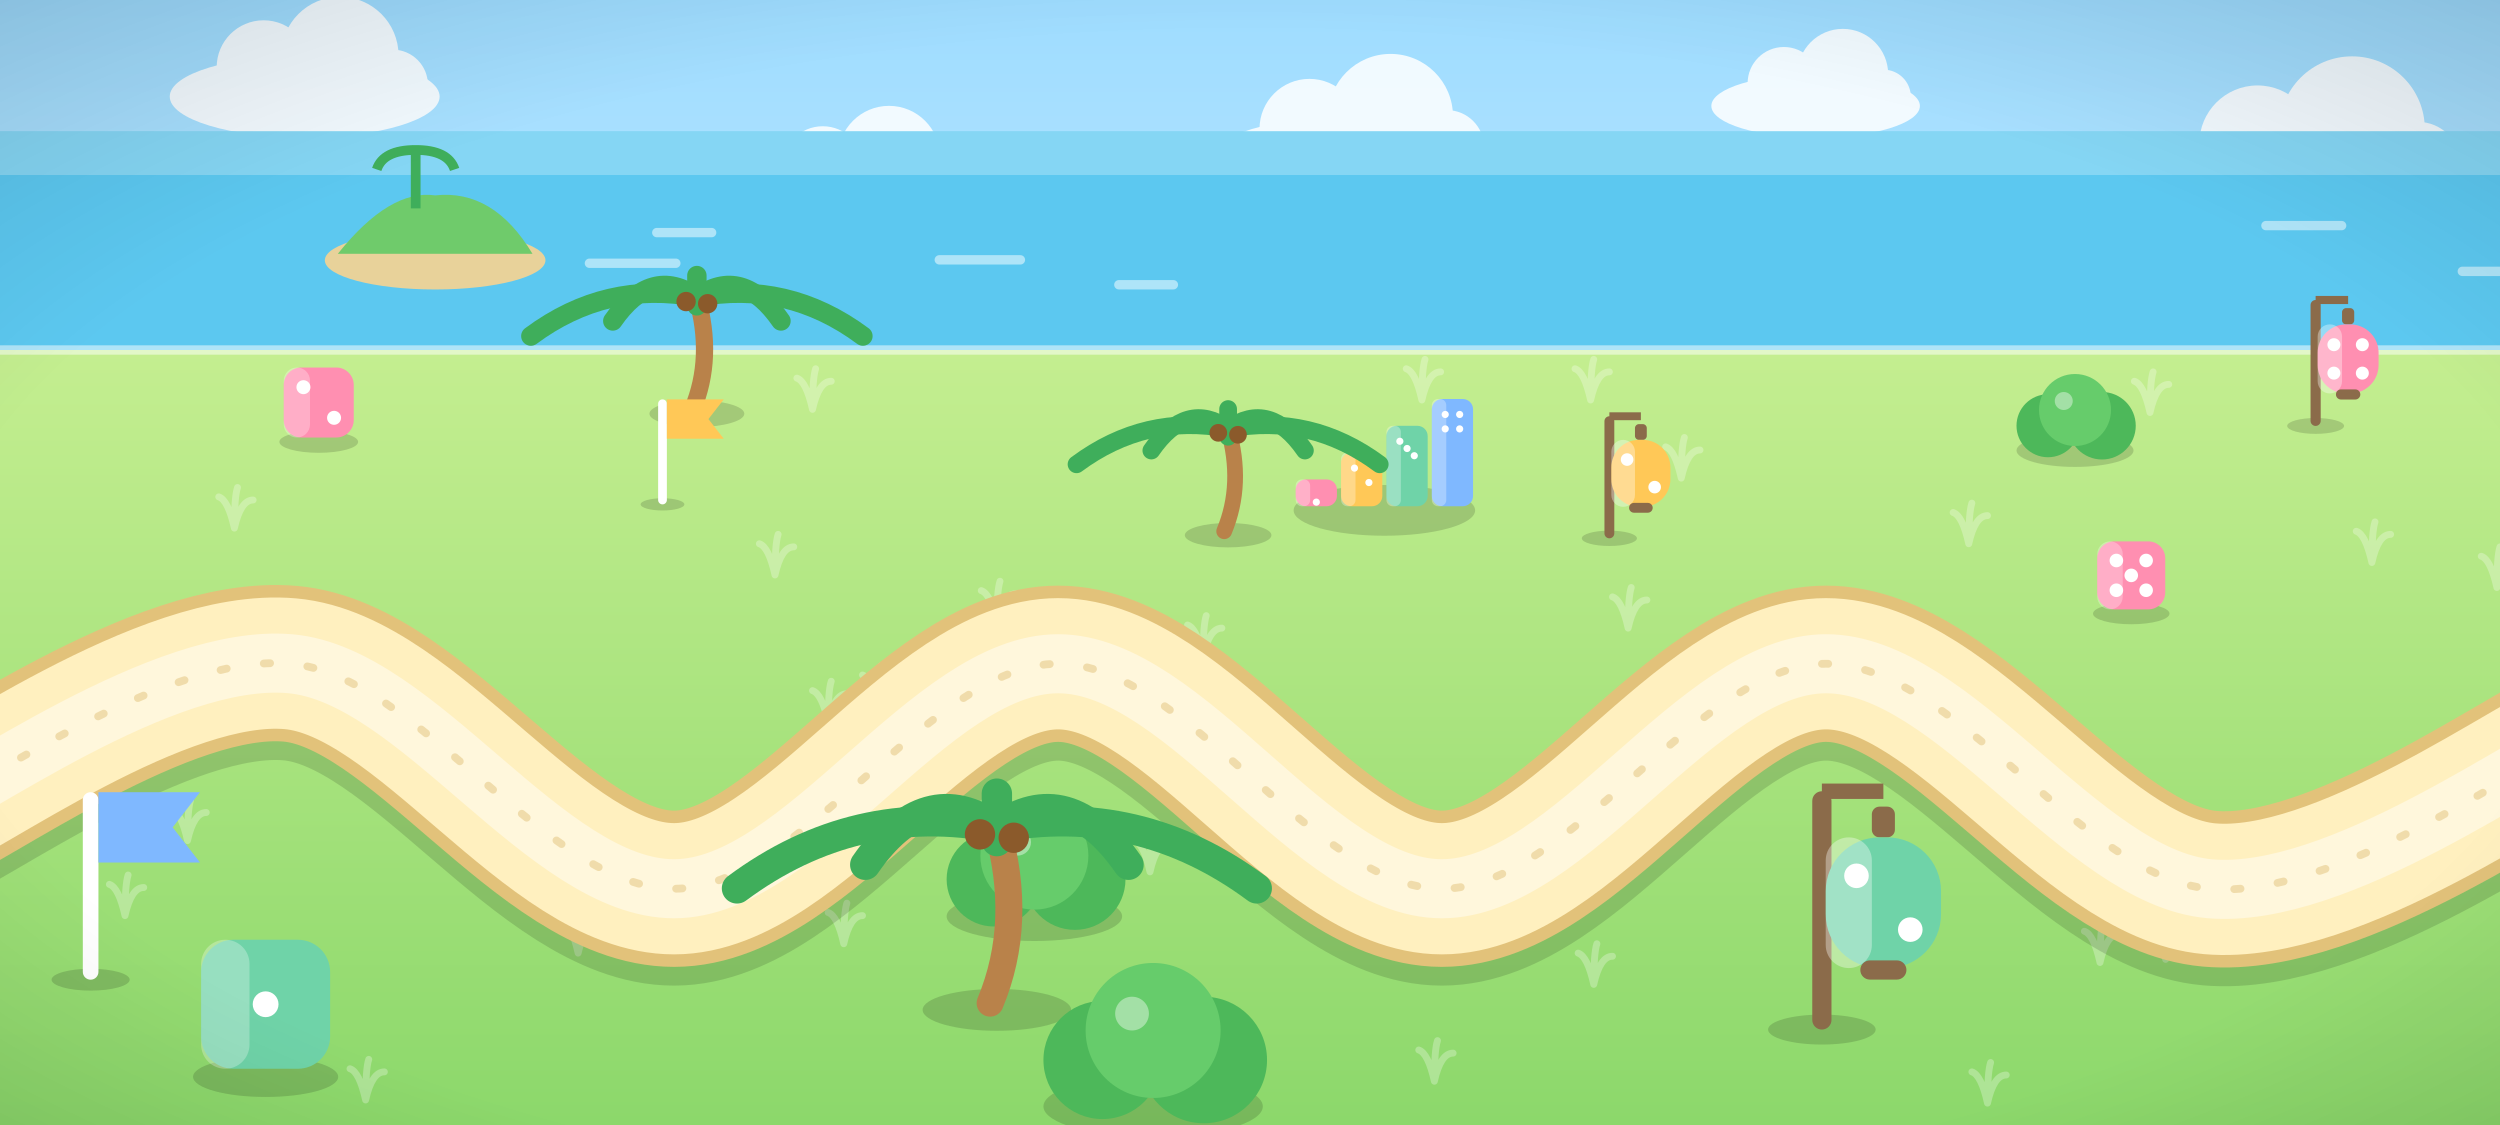
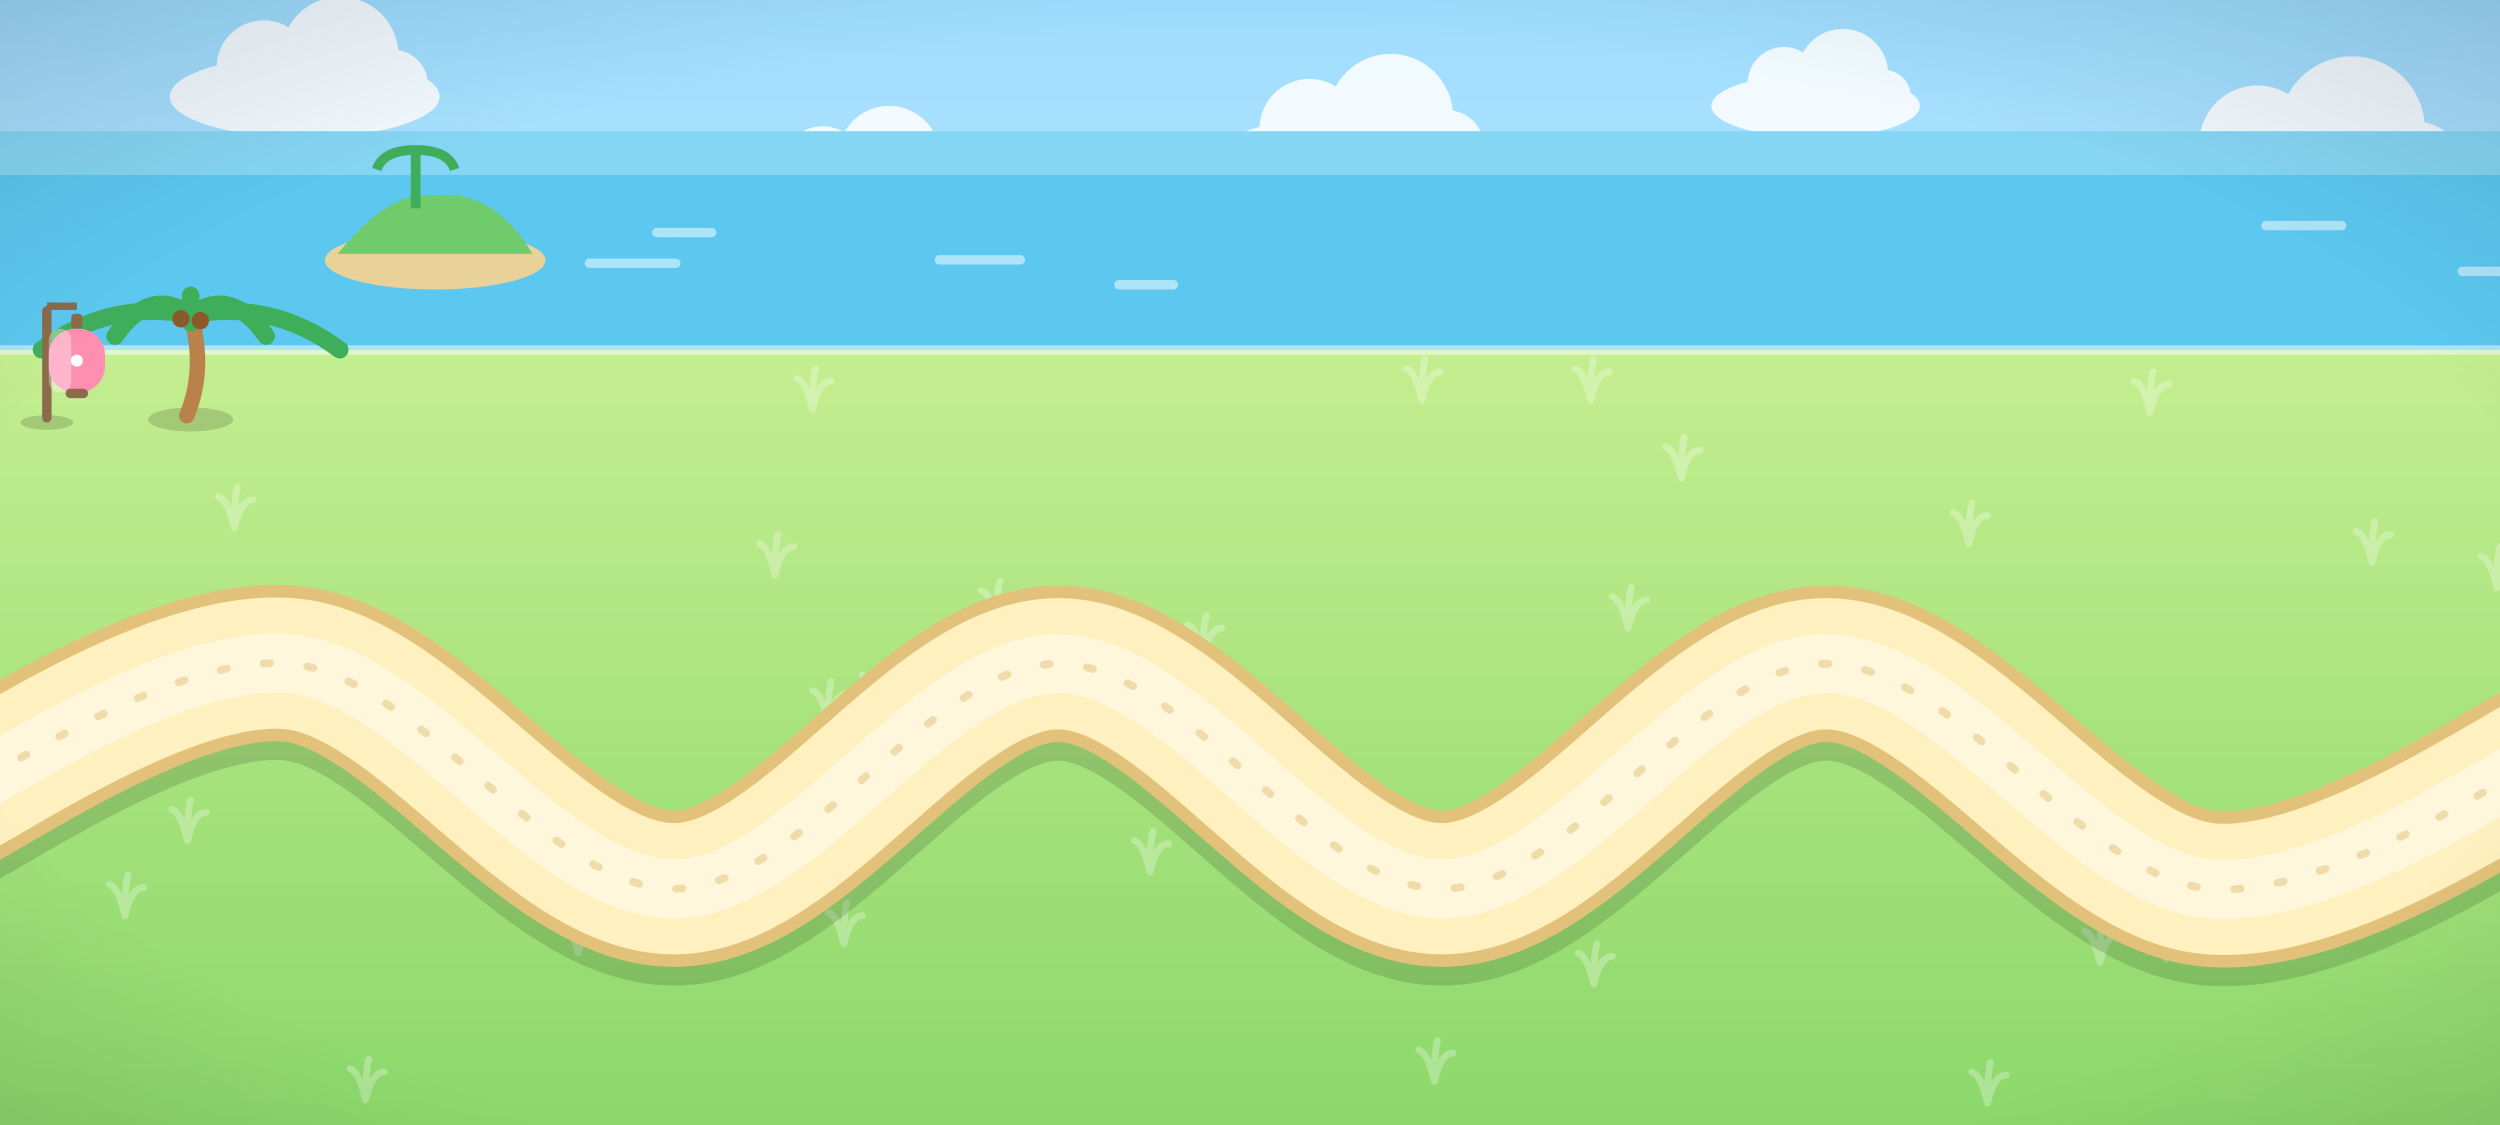
<svg xmlns="http://www.w3.org/2000/svg" viewBox="0 0 800 360" preserveAspectRatio="xMidYMid slice" role="img" aria-label="Đảo Số lớp 1">
  <defs>
    <linearGradient id="sk" x1="0" y1="0" x2="0" y2="1">
      <stop offset="0" stop-color="#9EDCFF" />
      <stop offset="1" stop-color="#EFFAFF" />
    </linearGradient>
    <linearGradient id="gr" x1="0" y1="0" x2="0" y2="1">
      <stop offset="0" stop-color="#C4EE90" />
      <stop offset="1" stop-color="#8CD86B" />
    </linearGradient>
    <radialGradient id="vg" cx=".5" cy=".55" r=".8">
      <stop offset=".65" stop-color="#000" stop-opacity="0" />
      <stop offset="1" stop-color="#000" stop-opacity=".16" />
    </radialGradient>
  </defs>
  <rect width="800" height="360" fill="url(#sk)" />
  <g transform="translate(97.5 30.9) scale(0.938717)" opacity="0.85">
    <ellipse cx="0" cy="0" rx="46" ry="14" fill="#fff" />
    <circle cx="-14" cy="-10" r="16" fill="#fff" />
    <circle cx="12" cy="-14" r="20" fill="#fff" />
    <circle cx="30" cy="-4" r="12" fill="#fff" />
  </g>
  <g transform="translate(274.7 61.6) scale(0.8155237)" opacity="0.85">
    <ellipse cx="0" cy="0" rx="46" ry="14" fill="#fff" />
    <circle cx="-14" cy="-10" r="16" fill="#fff" />
    <circle cx="12" cy="-14" r="20" fill="#fff" />
    <circle cx="30" cy="-4" r="12" fill="#fff" />
  </g>
  <g transform="translate(433 51.2) scale(0.9984489)" opacity="0.85">
    <ellipse cx="0" cy="0" rx="46" ry="14" fill="#fff" />
    <circle cx="-14" cy="-10" r="16" fill="#fff" />
    <circle cx="12" cy="-14" r="20" fill="#fff" />
    <circle cx="30" cy="-4" r="12" fill="#fff" />
  </g>
  <g transform="translate(581 33.9) scale(0.7253476)" opacity="0.85">
    <ellipse cx="0" cy="0" rx="46" ry="14" fill="#fff" />
    <circle cx="-14" cy="-10" r="16" fill="#fff" />
    <circle cx="12" cy="-14" r="20" fill="#fff" />
    <circle cx="30" cy="-4" r="12" fill="#fff" />
  </g>
  <g transform="translate(738.7 57.6) scale(1.163772)" opacity="0.85">
    <ellipse cx="0" cy="0" rx="46" ry="14" fill="#fff" />
    <circle cx="-14" cy="-10" r="16" fill="#fff" />
    <circle cx="12" cy="-14" r="20" fill="#fff" />
    <circle cx="30" cy="-4" r="12" fill="#fff" />
  </g>
  <rect y="42" width="800" height="80" fill="#5CC8F0" />
  <rect y="42" width="800" height="14" fill="#fff" opacity=".25" />
  <path d="M188.619 84.242h27.646" stroke="#fff" stroke-opacity=".5" stroke-width="3" stroke-linecap="round" />
  <path d="M787.943 86.832h20.77" stroke="#fff" stroke-opacity=".5" stroke-width="3" stroke-linecap="round" />
  <path d="M725.098 72.19h24.224" stroke="#fff" stroke-opacity=".5" stroke-width="3" stroke-linecap="round" />
  <path d="M210.172 74.429h17.552" stroke="#fff" stroke-opacity=".5" stroke-width="3" stroke-linecap="round" />
  <path d="M358.031 91.121h17.452" stroke="#fff" stroke-opacity=".5" stroke-width="3" stroke-linecap="round" />
  <path d="M300.571 83.15h25.958" stroke="#fff" stroke-opacity=".5" stroke-width="3" stroke-linecap="round" />
  <g transform="translate(139.2475 83.29071) scale(1.038248)">
    <ellipse cx="0" cy="0" rx="34" ry="9" fill="#E8D29A" />
    <path d="M-30-2Q-14-22 0-20Q18-22 30-2z" fill="#6FCB6B" />
    <path d="M-6-16l0-18M-6-34q-10 0-12 6M-6-34q10 0 12 6" stroke="#3FAE5B" stroke-width="3" fill="none" />
  </g>
  <rect y="112" width="800" height="248" fill="url(#gr)" />
  <path d="M0 112h800" stroke="#fff" stroke-opacity=".5" stroke-width="3" />
  <path d="M265 231q-2-9-5-10M265 231q0-10 1-13M265 231q2-9 6-9" stroke="#fff" stroke-opacity=".28" stroke-width="2.200" stroke-linecap="round" fill="none" />
  <path d="M40 293q-2-9-5-10M40 293q0-10 1-13M40 293q2-9 6-9" stroke="#fff" stroke-opacity=".28" stroke-width="2.200" stroke-linecap="round" fill="none" />
  <path d="M799 188q-2-9-5-10M799 188q0-10 1-13M799 188q2-9 6-9" stroke="#fff" stroke-opacity=".28" stroke-width="2.200" stroke-linecap="round" fill="none" />
  <path d="M636 353q-2-9-5-10M636 353q0-10 1-13M636 353q2-9 6-9" stroke="#fff" stroke-opacity=".28" stroke-width="2.200" stroke-linecap="round" fill="none" />
  <path d="M455 128q-2-9-5-10M455 128q0-10 1-13M455 128q2-9 6-9" stroke="#fff" stroke-opacity=".28" stroke-width="2.200" stroke-linecap="round" fill="none" />
  <path d="M699 278q-2-9-5-10M699 278q0-10 1-13M699 278q2-9 6-9" stroke="#fff" stroke-opacity=".28" stroke-width="2.200" stroke-linecap="round" fill="none" />
  <path d="M693 307q-2-9-5-10M693 307q0-10 1-13M693 307q2-9 6-9" stroke="#fff" stroke-opacity=".28" stroke-width="2.200" stroke-linecap="round" fill="none" />
  <path d="M117 352q-2-9-5-10M117 352q0-10 1-13M117 352q2-9 6-9" stroke="#fff" stroke-opacity=".28" stroke-width="2.200" stroke-linecap="round" fill="none" />
  <path d="M248 184q-2-9-5-10M248 184q0-10 1-13M248 184q2-9 6-9" stroke="#fff" stroke-opacity=".28" stroke-width="2.200" stroke-linecap="round" fill="none" />
  <path d="M672 308q-2-9-5-10M672 308q0-10 1-13M672 308q2-9 6-9" stroke="#fff" stroke-opacity=".28" stroke-width="2.200" stroke-linecap="round" fill="none" />
  <path d="M385 210q-2-9-5-10M385 210q0-10 1-13M385 210q2-9 6-9" stroke="#fff" stroke-opacity=".28" stroke-width="2.200" stroke-linecap="round" fill="none" />
  <path d="M521 201q-2-9-5-10M521 201q0-10 1-13M521 201q2-9 6-9" stroke="#fff" stroke-opacity=".28" stroke-width="2.200" stroke-linecap="round" fill="none" />
  <path d="M396 261q-2-9-5-10M396 261q0-10 1-13M396 261q2-9 6-9" stroke="#fff" stroke-opacity=".28" stroke-width="2.200" stroke-linecap="round" fill="none" />
  <path d="M319 199q-2-9-5-10M319 199q0-10 1-13M319 199q2-9 6-9" stroke="#fff" stroke-opacity=".28" stroke-width="2.200" stroke-linecap="round" fill="none" />
  <path d="M229 301q-2-9-5-10M229 301q0-10 1-13M229 301q2-9 6-9" stroke="#fff" stroke-opacity=".28" stroke-width="2.200" stroke-linecap="round" fill="none" />
  <path d="M630 174q-2-9-5-10M630 174q0-10 1-13M630 174q2-9 6-9" stroke="#fff" stroke-opacity=".28" stroke-width="2.200" stroke-linecap="round" fill="none" />
  <path d="M60 269q-2-9-5-10M60 269q0-10 1-13M60 269q2-9 6-9" stroke="#fff" stroke-opacity=".28" stroke-width="2.200" stroke-linecap="round" fill="none" />
  <path d="M185 305q-2-9-5-10M185 305q0-10 1-13M185 305q2-9 6-9" stroke="#fff" stroke-opacity=".28" stroke-width="2.200" stroke-linecap="round" fill="none" />
  <path d="M459 346q-2-9-5-10M459 346q0-10 1-13M459 346q2-9 6-9" stroke="#fff" stroke-opacity=".28" stroke-width="2.200" stroke-linecap="round" fill="none" />
  <path d="M281 226q-2-9-5-10M281 226q0-10 1-13M281 226q2-9 6-9" stroke="#fff" stroke-opacity=".28" stroke-width="2.200" stroke-linecap="round" fill="none" />
  <path d="M368 279q-2-9-5-10M368 279q0-10 1-13M368 279q2-9 6-9" stroke="#fff" stroke-opacity=".28" stroke-width="2.200" stroke-linecap="round" fill="none" />
  <path d="M759 180q-2-9-5-10M759 180q0-10 1-13M759 180q2-9 6-9" stroke="#fff" stroke-opacity=".28" stroke-width="2.200" stroke-linecap="round" fill="none" />
  <path d="M260 131q-2-9-5-10M260 131q0-10 1-13M260 131q2-9 6-9" stroke="#fff" stroke-opacity=".28" stroke-width="2.200" stroke-linecap="round" fill="none" />
  <path d="M688 132q-2-9-5-10M688 132q0-10 1-13M688 132q2-9 6-9" stroke="#fff" stroke-opacity=".28" stroke-width="2.200" stroke-linecap="round" fill="none" />
  <path d="M270 302q-2-9-5-10M270 302q0-10 1-13M270 302q2-9 6-9" stroke="#fff" stroke-opacity=".28" stroke-width="2.200" stroke-linecap="round" fill="none" />
  <path d="M11 251q-2-9-5-10M11 251q0-10 1-13M11 251q2-9 6-9" stroke="#fff" stroke-opacity=".28" stroke-width="2.200" stroke-linecap="round" fill="none" />
  <path d="M538 153q-2-9-5-10M538 153q0-10 1-13M538 153q2-9 6-9" stroke="#fff" stroke-opacity=".28" stroke-width="2.200" stroke-linecap="round" fill="none" />
  <path d="M75 169q-2-9-5-10M75 169q0-10 1-13M75 169q2-9 6-9" stroke="#fff" stroke-opacity=".28" stroke-width="2.200" stroke-linecap="round" fill="none" />
  <path d="M509 128q-2-9-5-10M509 128q0-10 1-13M509 128q2-9 6-9" stroke="#fff" stroke-opacity=".28" stroke-width="2.200" stroke-linecap="round" fill="none" />
  <path d="M510 315q-2-9-5-10M510 315q0-10 1-13M510 315q2-9 6-9" stroke="#fff" stroke-opacity=".28" stroke-width="2.200" stroke-linecap="round" fill="none" />
  <path d="M-30 262.8C-9.5 254.4 51.9 208.8 92.9 212.4C133.8 216 174.8 284.4 215.7 284.4C256.7 284.4 297.6 212.4 338.6 212.4C379.5 212.4 420.5 284.4 461.4 284.4C502.4 284.4 543.3 212.4 584.3 212.4C625.2 212.4 666.2 280.8 707.1 284.4C748.1 288 809.5 242.4 830 234" fill="none" stroke="#000" stroke-opacity=".14" stroke-width="50" stroke-linecap="round" transform="translate(0 6)" />
  <path d="M-30 262.8C-9.5 254.4 51.9 208.8 92.9 212.4C133.8 216 174.8 284.4 215.7 284.4C256.7 284.4 297.6 212.4 338.6 212.4C379.5 212.4 420.5 284.4 461.4 284.4C502.4 284.4 543.3 212.4 584.3 212.4C625.2 212.4 666.2 280.8 707.1 284.4C748.1 288 809.5 242.4 830 234" fill="none" stroke="#E2C27A" stroke-width="50" stroke-linecap="round" stroke-linejoin="round" />
  <path d="M-30 262.8C-9.5 254.4 51.9 208.8 92.9 212.4C133.8 216 174.8 284.4 215.7 284.4C256.7 284.4 297.6 212.4 338.6 212.4C379.5 212.4 420.5 284.4 461.4 284.4C502.4 284.4 543.3 212.4 584.3 212.4C625.2 212.4 666.2 280.8 707.1 284.4C748.1 288 809.5 242.4 830 234" fill="none" stroke="#FFF0BF" stroke-width="42" stroke-linecap="round" stroke-linejoin="round" />
  <path d="M-30 262.8C-9.5 254.4 51.9 208.8 92.9 212.4C133.8 216 174.8 284.4 215.7 284.4C256.7 284.4 297.6 212.4 338.6 212.4C379.5 212.4 420.5 284.4 461.4 284.4C502.4 284.4 543.3 212.4 584.3 212.4C625.2 212.4 666.2 280.8 707.1 284.4C748.1 288 809.5 242.4 830 234" fill="none" stroke="#fff" stroke-opacity=".45" stroke-width="18.9" stroke-linecap="round" stroke-linejoin="round" />
  <path d="M-30 262.8C-9.5 254.4 51.9 208.8 92.9 212.4C133.8 216 174.8 284.4 215.7 284.4C256.7 284.4 297.6 212.4 338.6 212.4C379.5 212.4 420.5 284.4 461.4 284.4C502.4 284.4 543.3 212.4 584.3 212.4C625.2 212.4 666.2 280.8 707.1 284.4C748.1 288 809.5 242.4 830 234" fill="none" stroke="#E2C27A" stroke-opacity=".5" stroke-width="2.5" stroke-dasharray="2 12" stroke-linecap="round" />
-   <g transform="translate(223 131) scale(0.69)">
+   <g transform="translate(61 133) scale(0.62)">
    <ellipse cx="0" cy="2" rx="22" ry="6.2" fill="#000" opacity=".15" />
    <path d="M-2 0Q8-24 0-52" stroke="#B9824A" stroke-width="8" fill="none" stroke-linecap="round" />
    <path d="M0-52Q-42-60 -77-34" stroke="#3FAE5B" stroke-width="9" fill="none" stroke-linecap="round" />
    <path d="M0-52Q-21-67 -39-41" stroke="#3FAE5B" stroke-width="9" fill="none" stroke-linecap="round" />
    <path d="M0-52Q0-74 0-48" stroke="#3FAE5B" stroke-width="9" fill="none" stroke-linecap="round" />
    <path d="M0-52Q21-67 39-41" stroke="#3FAE5B" stroke-width="9" fill="none" stroke-linecap="round" />
    <path d="M0-52Q42-60 77-34" stroke="#3FAE5B" stroke-width="9" fill="none" stroke-linecap="round" />
    <circle cx="-5" cy="-50" r="4.500" fill="#8B5A2B" />
    <circle cx="5" cy="-49" r="4.500" fill="#8B5A2B" />
  </g>
-   <g transform="translate(741 135) scale(0.65)">
+   <g transform="translate(15 134) scale(0.60)">
    <ellipse cx="0" cy="2" rx="14" ry="3.9" fill="#000" opacity=".15" />
    <rect x="-2.500" y="-60" width="5" height="62" rx="2.500" fill="#8B6B4A" />
    <path d="M0-60h16" stroke="#8B6B4A" stroke-width="4" />
    <g transform="translate(16 -48)">
      <rect x="-3" y="-8" width="6" height="8" rx="2" fill="#8B6B4A" />
      <rect x="-15" y="0" width="30" height="34" rx="14" fill="#FF8FB1" />
      <rect x="-15" y="0" width="12" height="34" rx="6" fill="#fff" opacity=".35" />
      <g transform="translate(0 17)">
-         <circle cx="-7" cy="-7" r="3.2" fill="#fff" />
-         <circle cx="7" cy="-7" r="3.2" fill="#fff" />
-         <circle cx="-7" cy="7" r="3.2" fill="#fff" />
-         <circle cx="7" cy="7" r="3.2" fill="#fff" />
+         <circle cx="0" cy="0" r="3.2" fill="#fff" />
      </g>
      <rect x="-6" y="32" width="12" height="5" rx="2.500" fill="#8B6B4A" />
    </g>
  </g>
-   <g transform="translate(102 140) scale(0.70)">
-     <ellipse cx="0" cy="2" rx="18" ry="5.0" fill="#000" opacity=".15" />
-     <rect x="-16" y="-32" width="32" height="32" rx="8" fill="#FF8FB1" />
-     <rect x="-16" y="-32" width="12" height="32" rx="6" fill="#fff" opacity=".28" />
-     <g transform="translate(0 -16)">
-       <circle cx="-7" cy="-7" r="3.2" fill="#fff" />
-       <circle cx="7" cy="7" r="3.2" fill="#fff" />
-     </g>
-   </g>
-   <g transform="translate(664 142) scale(0.72)">
-     <ellipse cx="0" cy="3" rx="26" ry="7.3" fill="#000" opacity=".15" />
-     <circle cx="-12" cy="-8" r="14" fill="#4DB85A" />
-     <circle cx="12" cy="-8" r="15" fill="#4DB85A" />
-     <circle cx="0" cy="-15" r="16" fill="#66CC6B" />
-     <circle cx="-5" cy="-19" r="4" fill="#fff" opacity=".4" />
-   </g>
-   <g transform="translate(212 160) scale(0.70)">
-     <ellipse cx="0" cy="2" rx="10" ry="2.8" fill="#000" opacity=".15" />
-     <rect x="-2" y="-46" width="4" height="48" rx="2" fill="#fff" />
-     <path d="M2-46h26l-7 9 7 9H2z" fill="#FFC857" />
-   </g>
-   <g transform="translate(443 162) scale(0.66)">
-     <ellipse cx="0" cy="2" rx="44" ry="12.3" fill="#000" opacity=".15" />
-     <g transform="translate(-33 0)">
-       <rect x="-10" y="-13" width="20" height="13" rx="5" fill="#FF8FB1" />
-       <rect x="-10" y="-13" width="7" height="13" rx="3" fill="#fff" opacity=".3" />
-       <g transform="translate(0 -2) scale(.5)">
-         <circle cx="0" cy="0" r="3.5" fill="#fff" />
-       </g>
-     </g>
-     <g transform="translate(-11 0)">
-       <rect x="-10" y="-26" width="20" height="26" rx="5" fill="#FFC857" />
-       <rect x="-10" y="-26" width="7" height="26" rx="3" fill="#fff" opacity=".3" />
-       <g transform="translate(0 -15) scale(.5)">
-         <circle cx="-7" cy="-7" r="3.5" fill="#fff" />
-         <circle cx="7" cy="7" r="3.5" fill="#fff" />
-       </g>
-     </g>
-     <g transform="translate(11 0)">
-       <rect x="-10" y="-39" width="20" height="39" rx="5" fill="#6FD3A8" />
-       <rect x="-10" y="-39" width="7" height="39" rx="3" fill="#fff" opacity=".3" />
-       <g transform="translate(0 -28) scale(.5)">
-         <circle cx="-7" cy="-7" r="3.5" fill="#fff" />
-         <circle cx="0" cy="0" r="3.5" fill="#fff" />
-         <circle cx="7" cy="7" r="3.5" fill="#fff" />
-       </g>
-     </g>
-     <g transform="translate(33 0)">
-       <rect x="-10" y="-52" width="20" height="52" rx="5" fill="#7FB8FF" />
-       <rect x="-10" y="-52" width="7" height="52" rx="3" fill="#fff" opacity=".3" />
-       <g transform="translate(0 -41) scale(.5)">
-         <circle cx="-7" cy="-7" r="3.5" fill="#fff" />
-         <circle cx="7" cy="-7" r="3.5" fill="#fff" />
-         <circle cx="-7" cy="7" r="3.5" fill="#fff" />
-         <circle cx="7" cy="7" r="3.5" fill="#fff" />
-       </g>
-     </g>
-   </g>
-   <g transform="translate(393 170) scale(0.63)">
-     <ellipse cx="0" cy="2" rx="22" ry="6.2" fill="#000" opacity=".15" />
-     <path d="M-2 0Q8-24 0-52" stroke="#B9824A" stroke-width="8" fill="none" stroke-linecap="round" />
-     <path d="M0-52Q-42-60 -77-34" stroke="#3FAE5B" stroke-width="9" fill="none" stroke-linecap="round" />
-     <path d="M0-52Q-21-67 -39-41" stroke="#3FAE5B" stroke-width="9" fill="none" stroke-linecap="round" />
-     <path d="M0-52Q0-74 0-48" stroke="#3FAE5B" stroke-width="9" fill="none" stroke-linecap="round" />
-     <path d="M0-52Q21-67 39-41" stroke="#3FAE5B" stroke-width="9" fill="none" stroke-linecap="round" />
-     <path d="M0-52Q42-60 77-34" stroke="#3FAE5B" stroke-width="9" fill="none" stroke-linecap="round" />
-     <circle cx="-5" cy="-50" r="4.500" fill="#8B5A2B" />
-     <circle cx="5" cy="-49" r="4.500" fill="#8B5A2B" />
-   </g>
-   <g transform="translate(515 171) scale(0.63)">
-     <ellipse cx="0" cy="2" rx="14" ry="3.9" fill="#000" opacity=".15" />
-     <rect x="-2.500" y="-60" width="5" height="62" rx="2.500" fill="#8B6B4A" />
-     <path d="M0-60h16" stroke="#8B6B4A" stroke-width="4" />
-     <g transform="translate(16 -48)">
-       <rect x="-3" y="-8" width="6" height="8" rx="2" fill="#8B6B4A" />
-       <rect x="-15" y="0" width="30" height="34" rx="14" fill="#FFC857" />
-       <rect x="-15" y="0" width="12" height="34" rx="6" fill="#fff" opacity=".35" />
-       <g transform="translate(0 17)">
-         <circle cx="-7" cy="-7" r="3.2" fill="#fff" />
-         <circle cx="7" cy="7" r="3.2" fill="#fff" />
-       </g>
-       <rect x="-6" y="32" width="12" height="5" rx="2.500" fill="#8B6B4A" />
-     </g>
-   </g>
-   <g transform="translate(682 195) scale(0.68)">
-     <ellipse cx="0" cy="2" rx="18" ry="5.0" fill="#000" opacity=".15" />
-     <rect x="-16" y="-32" width="32" height="32" rx="8" fill="#FF8FB1" />
-     <rect x="-16" y="-32" width="12" height="32" rx="6" fill="#fff" opacity=".28" />
-     <g transform="translate(0 -16)">
-       <circle cx="-7" cy="-7" r="3.2" fill="#fff" />
-       <circle cx="7" cy="-7" r="3.2" fill="#fff" />
-       <circle cx="0" cy="0" r="3.2" fill="#fff" />
-       <circle cx="-7" cy="7" r="3.2" fill="#fff" />
-       <circle cx="7" cy="7" r="3.2" fill="#fff" />
-     </g>
-   </g>
-   <g transform="translate(331 290) scale(1.08)">
-     <ellipse cx="0" cy="3" rx="26" ry="7.3" fill="#000" opacity=".15" />
-     <circle cx="-12" cy="-8" r="14" fill="#4DB85A" />
-     <circle cx="12" cy="-8" r="15" fill="#4DB85A" />
-     <circle cx="0" cy="-15" r="16" fill="#66CC6B" />
-     <circle cx="-5" cy="-19" r="4" fill="#fff" opacity=".4" />
-   </g>
-   <g transform="translate(29 311) scale(1.25)">
-     <ellipse cx="0" cy="2" rx="10" ry="2.8" fill="#000" opacity=".15" />
-     <rect x="-2" y="-46" width="4" height="48" rx="2" fill="#fff" />
-     <path d="M2-46h26l-7 9 7 9H2z" fill="#7FB8FF" />
-   </g>
-   <g transform="translate(319 321) scale(1.08)">
-     <ellipse cx="0" cy="2" rx="22" ry="6.2" fill="#000" opacity=".15" />
-     <path d="M-2 0Q8-24 0-52" stroke="#B9824A" stroke-width="8" fill="none" stroke-linecap="round" />
-     <path d="M0-52Q-42-60 -77-34" stroke="#3FAE5B" stroke-width="9" fill="none" stroke-linecap="round" />
-     <path d="M0-52Q-21-67 -39-41" stroke="#3FAE5B" stroke-width="9" fill="none" stroke-linecap="round" />
-     <path d="M0-52Q0-74 0-48" stroke="#3FAE5B" stroke-width="9" fill="none" stroke-linecap="round" />
-     <path d="M0-52Q21-67 39-41" stroke="#3FAE5B" stroke-width="9" fill="none" stroke-linecap="round" />
-     <path d="M0-52Q42-60 77-34" stroke="#3FAE5B" stroke-width="9" fill="none" stroke-linecap="round" />
-     <circle cx="-5" cy="-50" r="4.500" fill="#8B5A2B" />
-     <circle cx="5" cy="-49" r="4.500" fill="#8B5A2B" />
-   </g>
-   <g transform="translate(583 327) scale(1.23)">
-     <ellipse cx="0" cy="2" rx="14" ry="3.9" fill="#000" opacity=".15" />
-     <rect x="-2.500" y="-60" width="5" height="62" rx="2.500" fill="#8B6B4A" />
-     <path d="M0-60h16" stroke="#8B6B4A" stroke-width="4" />
-     <g transform="translate(16 -48)">
-       <rect x="-3" y="-8" width="6" height="8" rx="2" fill="#8B6B4A" />
-       <rect x="-15" y="0" width="30" height="34" rx="14" fill="#6FD3A8" />
-       <rect x="-15" y="0" width="12" height="34" rx="6" fill="#fff" opacity=".35" />
-       <g transform="translate(0 17)">
-         <circle cx="-7" cy="-7" r="3.2" fill="#fff" />
-         <circle cx="7" cy="7" r="3.2" fill="#fff" />
-       </g>
-       <rect x="-6" y="32" width="12" height="5" rx="2.500" fill="#8B6B4A" />
-     </g>
-   </g>
-   <g transform="translate(85 342) scale(1.29)">
-     <ellipse cx="0" cy="2" rx="18" ry="5.0" fill="#000" opacity=".15" />
-     <rect x="-16" y="-32" width="32" height="32" rx="8" fill="#6FD3A8" />
-     <rect x="-16" y="-32" width="12" height="32" rx="6" fill="#fff" opacity=".28" />
-     <g transform="translate(0 -16)">
-       <circle cx="0" cy="0" r="3.2" fill="#fff" />
-     </g>
-   </g>
-   <g transform="translate(369 350) scale(1.35)">
-     <ellipse cx="0" cy="3" rx="26" ry="7.3" fill="#000" opacity=".15" />
-     <circle cx="-12" cy="-8" r="14" fill="#4DB85A" />
-     <circle cx="12" cy="-8" r="15" fill="#4DB85A" />
-     <circle cx="0" cy="-15" r="16" fill="#66CC6B" />
-     <circle cx="-5" cy="-19" r="4" fill="#fff" opacity=".4" />
-   </g>
  <rect width="800" height="360" fill="url(#vg)" />
</svg>
